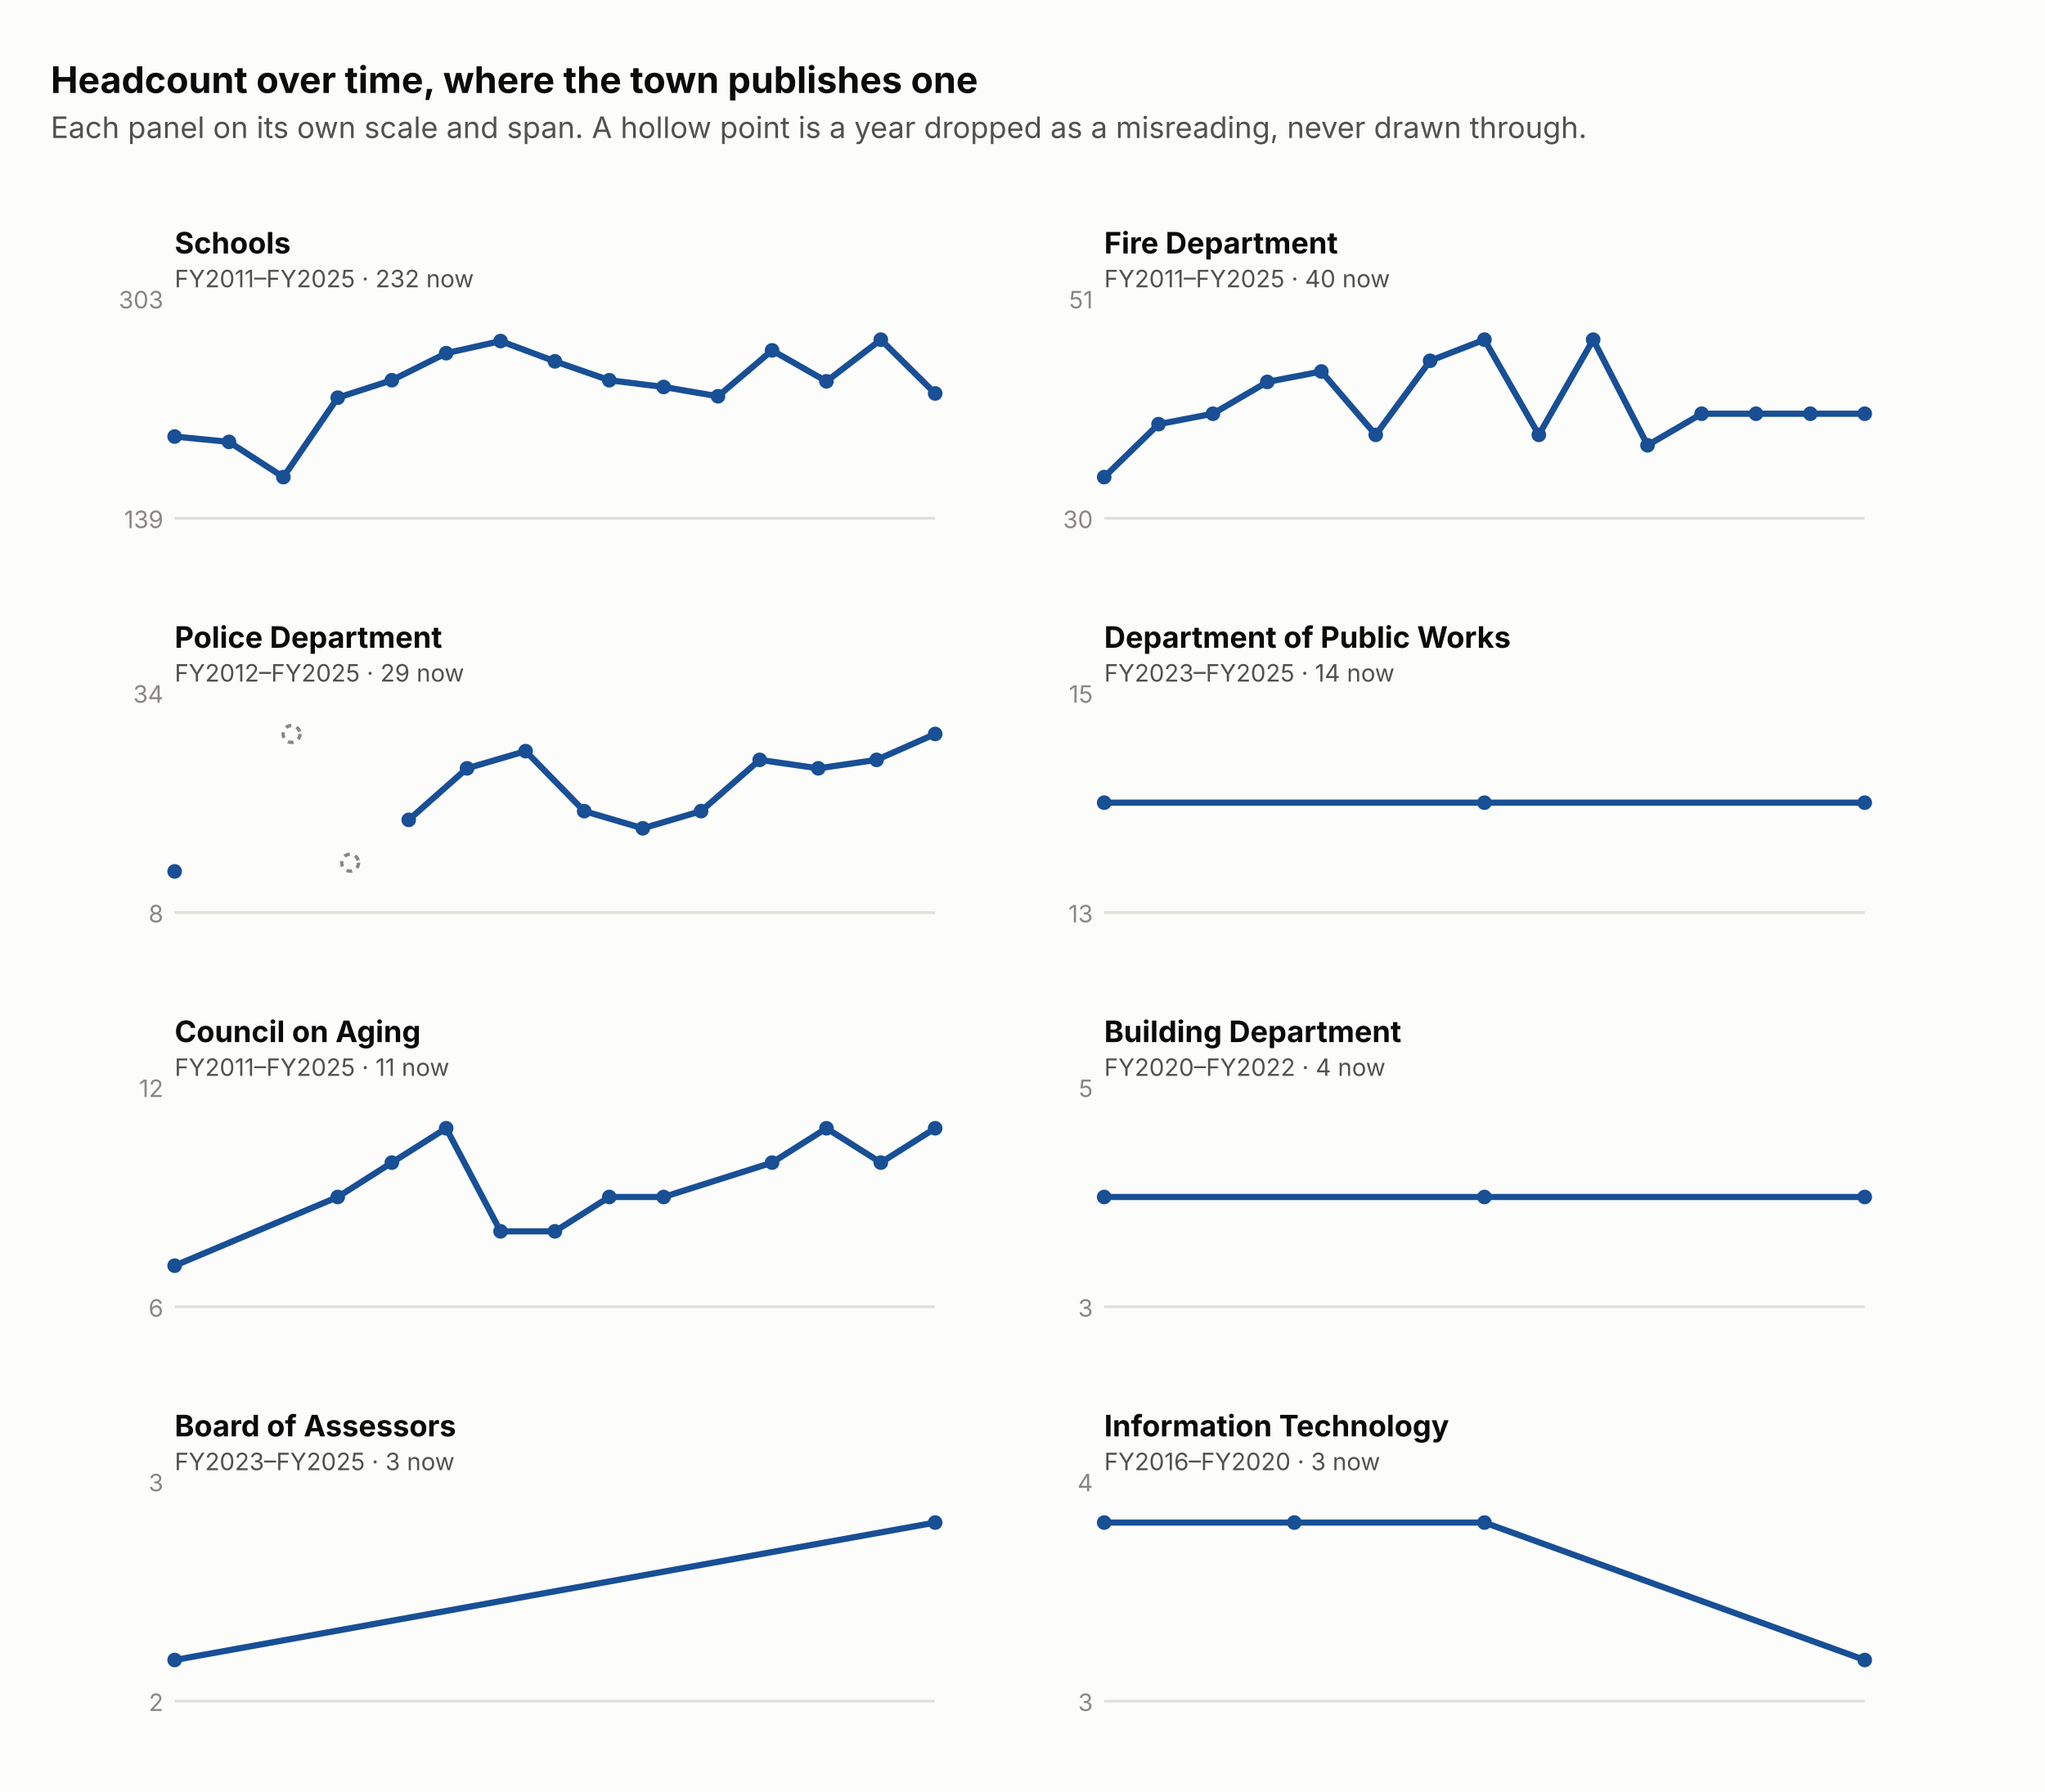
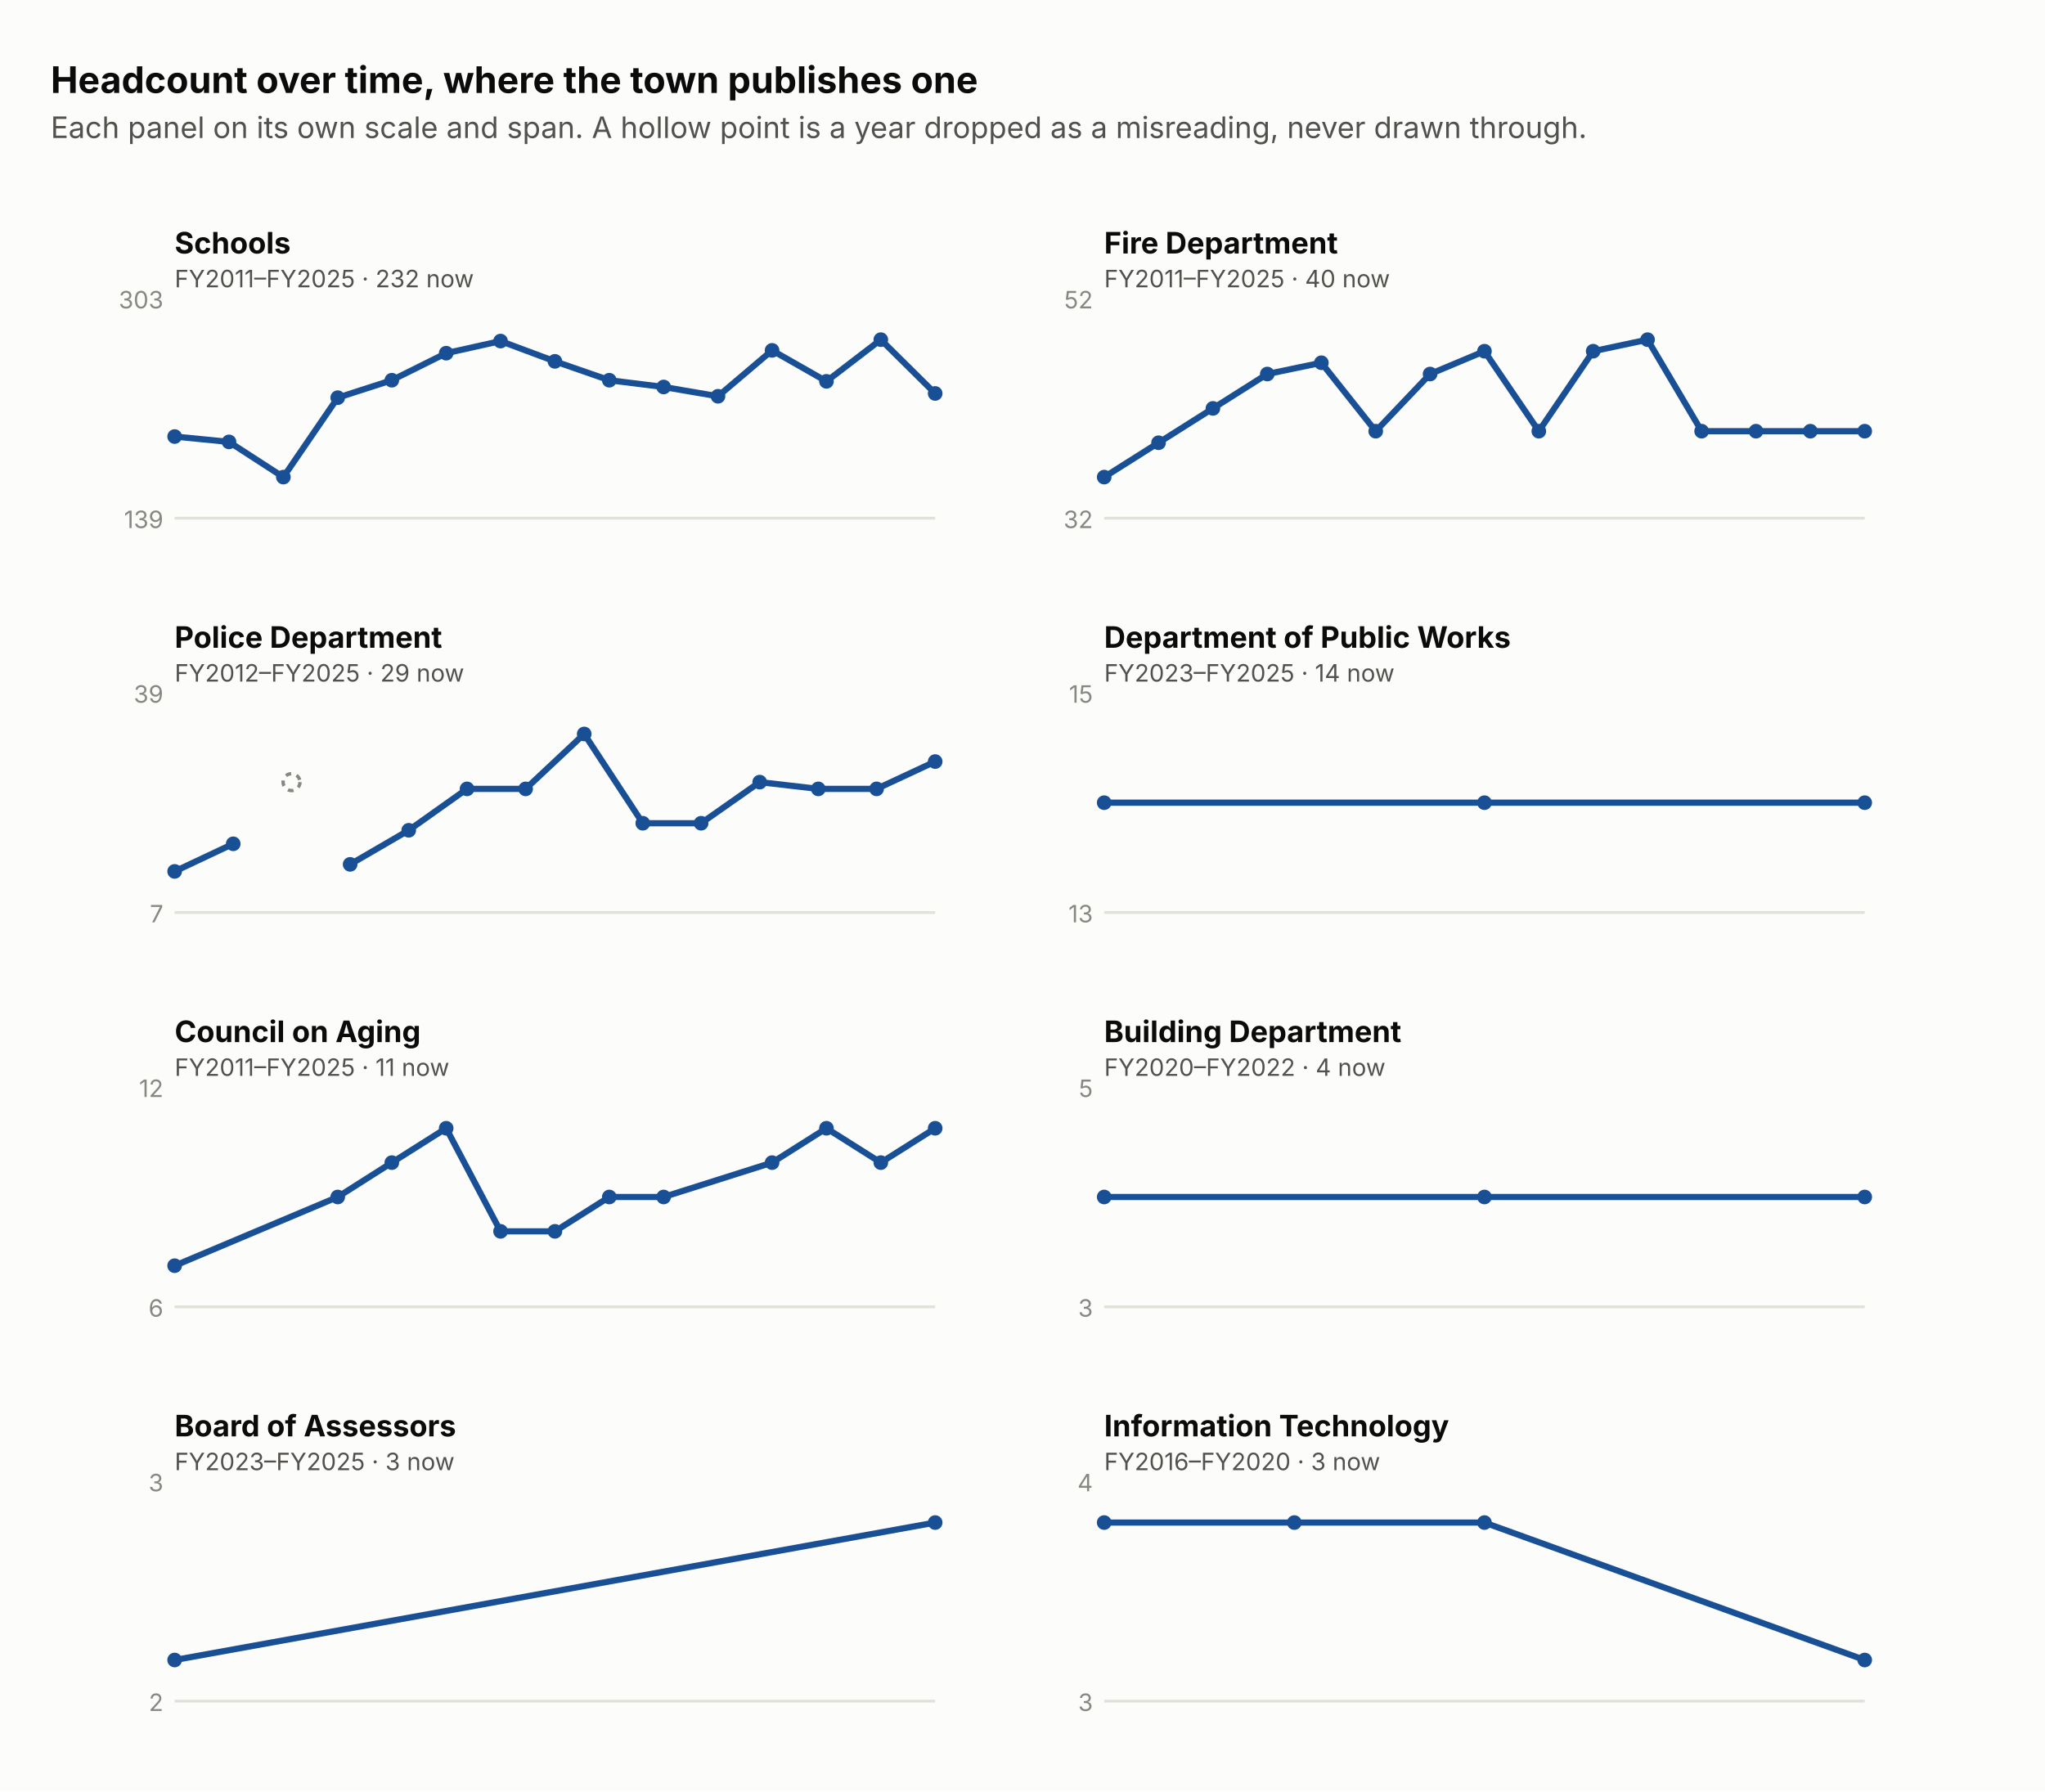
<svg xmlns="http://www.w3.org/2000/svg" viewBox="0 0 726 636" width="726" height="636" role="img" aria-label="Headcount over time, where the town publishes one. Each panel on its own scale and span. A hollow point is a year dropped as a misreading, never drawn through." font-family="system-ui, -apple-system, &quot;Segoe UI&quot;, sans-serif">
  <rect width="726" height="636" fill="#fcfcfb" />
  <g transform="translate(18,18)">
    <text x="0" y="15" font-size="13" font-weight="700" fill="#0b0b0b">Headcount over time, where the town publishes one</text>
    <text x="0" y="31" font-size="10.5" fill="#52514e">Each panel on its own scale and span. A hollow point is a year dropped as a misreading, never drawn through.</text>
    <text x="44.0" y="72.0" font-size="10.5" font-weight="700" fill="#0b0b0b">Schools</text>
    <text x="44.0" y="84.0" font-size="8.5" fill="#52514e">FY2011–FY2025 · 232 now</text>
    <text x="40.0" y="169.5" font-size="8.5" text-anchor="end" fill="#898781">139</text>
    <text x="40.0" y="91.5" font-size="8.5" text-anchor="end" fill="#898781">303</text>
    <line x1="44.0" y1="166.0" x2="314.0" y2="166.0" stroke="#e1e0d9" stroke-width="1" />
    <circle cx="44.0" cy="137.0" r="2.6" fill="#184f95" />
    <circle cx="63.3" cy="138.9" r="2.6" fill="#184f95" />
    <circle cx="82.6" cy="151.4" r="2.6" fill="#184f95" />
    <circle cx="101.9" cy="123.2" r="2.6" fill="#184f95" />
    <circle cx="121.1" cy="117.0" r="2.6" fill="#184f95" />
    <circle cx="140.4" cy="107.4" r="2.6" fill="#184f95" />
    <circle cx="159.7" cy="103.1" r="2.6" fill="#184f95" />
    <circle cx="179.0" cy="110.3" r="2.6" fill="#184f95" />
    <circle cx="198.3" cy="117.0" r="2.6" fill="#184f95" />
    <circle cx="217.6" cy="119.4" r="2.6" fill="#184f95" />
    <circle cx="236.9" cy="122.7" r="2.6" fill="#184f95" />
    <circle cx="256.1" cy="106.4" r="2.6" fill="#184f95" />
    <circle cx="275.4" cy="117.4" r="2.6" fill="#184f95" />
    <circle cx="294.7" cy="102.6" r="2.6" fill="#184f95" />
    <circle cx="314.0" cy="121.7" r="2.6" fill="#184f95" />
    <polyline points="44.0,137.0 63.3,138.9 82.6,151.4 101.9,123.2 121.1,117.0 140.4,107.4 159.7,103.1 179.0,110.3 198.3,117.0 217.6,119.4 236.9,122.7 256.1,106.4 275.4,117.4 294.7,102.6 314.0,121.7" fill="none" stroke="#184f95" stroke-width="2.2" stroke-linejoin="round" />
    <text x="374.0" y="72.0" font-size="10.5" font-weight="700" fill="#0b0b0b">Fire Department</text>
    <text x="374.0" y="84.0" font-size="8.5" fill="#52514e">FY2011–FY2025 · 40 now</text>
-     <text x="370.0" y="169.5" font-size="8.5" text-anchor="end" fill="#898781">30</text>
-     <text x="370.0" y="91.5" font-size="8.5" text-anchor="end" fill="#898781">51</text>
+     <text x="370.0" y="169.5" font-size="8.5" text-anchor="end" fill="#898781">32</text>
+     <text x="370.0" y="91.5" font-size="8.5" text-anchor="end" fill="#898781">52</text>
    <line x1="374.0" y1="166.0" x2="644.0" y2="166.0" stroke="#e1e0d9" stroke-width="1" />
    <circle cx="374.0" cy="151.4" r="2.6" fill="#184f95" />
-     <circle cx="393.3" cy="132.6" r="2.6" fill="#184f95" />
-     <circle cx="412.6" cy="128.9" r="2.6" fill="#184f95" />
-     <circle cx="431.9" cy="117.6" r="2.6" fill="#184f95" />
-     <circle cx="451.1" cy="113.9" r="2.6" fill="#184f95" />
-     <circle cx="470.4" cy="136.4" r="2.6" fill="#184f95" />
-     <circle cx="489.7" cy="110.1" r="2.6" fill="#184f95" />
-     <circle cx="509.0" cy="102.6" r="2.6" fill="#184f95" />
-     <circle cx="528.3" cy="136.4" r="2.6" fill="#184f95" />
-     <circle cx="547.6" cy="102.6" r="2.6" fill="#184f95" />
-     <circle cx="566.9" cy="140.1" r="2.6" fill="#184f95" />
-     <circle cx="586.1" cy="128.9" r="2.6" fill="#184f95" />
-     <circle cx="605.4" cy="128.9" r="2.6" fill="#184f95" />
-     <circle cx="624.7" cy="128.9" r="2.6" fill="#184f95" />
-     <circle cx="644.0" cy="128.9" r="2.6" fill="#184f95" />
-     <polyline points="374.0,151.4 393.3,132.6 412.6,128.9 431.9,117.6 451.1,113.9 470.4,136.4 489.7,110.1 509.0,102.6 528.3,136.4 547.6,102.6 566.9,140.1 586.1,128.9 605.4,128.9 624.7,128.9 644.0,128.9" fill="none" stroke="#184f95" stroke-width="2.2" stroke-linejoin="round" />
+     <circle cx="393.3" cy="139.2" r="2.6" fill="#184f95" />
+     <circle cx="412.6" cy="127.0" r="2.6" fill="#184f95" />
+     <circle cx="431.9" cy="114.8" r="2.6" fill="#184f95" />
+     <circle cx="451.1" cy="110.8" r="2.6" fill="#184f95" />
+     <circle cx="470.4" cy="135.1" r="2.6" fill="#184f95" />
+     <circle cx="489.7" cy="114.8" r="2.6" fill="#184f95" />
+     <circle cx="509.0" cy="106.7" r="2.6" fill="#184f95" />
+     <circle cx="528.3" cy="135.1" r="2.6" fill="#184f95" />
+     <circle cx="547.6" cy="106.7" r="2.6" fill="#184f95" />
+     <circle cx="566.9" cy="102.6" r="2.6" fill="#184f95" />
+     <circle cx="586.1" cy="135.1" r="2.6" fill="#184f95" />
+     <circle cx="605.4" cy="135.1" r="2.6" fill="#184f95" />
+     <circle cx="624.7" cy="135.1" r="2.6" fill="#184f95" />
+     <circle cx="644.0" cy="135.1" r="2.6" fill="#184f95" />
+     <polyline points="374.0,151.4 393.3,139.2 412.6,127.0 431.9,114.8 451.1,110.8 470.4,135.1 489.7,114.8 509.0,106.7 528.3,135.1 547.6,106.7 566.9,102.6 586.1,135.1 605.4,135.1 624.7,135.1 644.0,135.1" fill="none" stroke="#184f95" stroke-width="2.2" stroke-linejoin="round" />
    <text x="44.0" y="212.0" font-size="10.5" font-weight="700" fill="#0b0b0b">Police Department</text>
    <text x="44.0" y="224.0" font-size="8.5" fill="#52514e">FY2012–FY2025 · 29 now</text>
-     <text x="40.0" y="309.5" font-size="8.5" text-anchor="end" fill="#898781">8</text>
-     <text x="40.0" y="231.5" font-size="8.5" text-anchor="end" fill="#898781">34</text>
+     <text x="40.0" y="309.5" font-size="8.5" text-anchor="end" fill="#898781">7</text>
+     <text x="40.0" y="231.5" font-size="8.5" text-anchor="end" fill="#898781">39</text>
    <line x1="44.0" y1="306.0" x2="314.0" y2="306.0" stroke="#e1e0d9" stroke-width="1" />
    <circle cx="44.0" cy="291.4" r="2.6" fill="#184f95" />
-     <circle cx="85.5" cy="242.6" r="3" fill="none" stroke="#898781" stroke-width="1.2" stroke-dasharray="2 2" />
-     <circle cx="106.3" cy="288.3" r="3" fill="none" stroke="#898781" stroke-width="1.2" stroke-dasharray="2 2" />
-     <circle cx="127.1" cy="273.1" r="2.6" fill="#184f95" />
-     <circle cx="147.8" cy="254.8" r="2.6" fill="#184f95" />
-     <circle cx="168.6" cy="248.7" r="2.6" fill="#184f95" />
-     <circle cx="189.4" cy="270.0" r="2.6" fill="#184f95" />
-     <circle cx="210.2" cy="276.1" r="2.6" fill="#184f95" />
-     <circle cx="230.9" cy="270.0" r="2.6" fill="#184f95" />
-     <circle cx="251.7" cy="251.8" r="2.6" fill="#184f95" />
-     <circle cx="272.5" cy="254.8" r="2.6" fill="#184f95" />
-     <circle cx="293.2" cy="251.8" r="2.6" fill="#184f95" />
-     <circle cx="314.0" cy="242.6" r="2.6" fill="#184f95" />
-     <polyline points="127.1,273.1 147.8,254.8 168.6,248.7 189.4,270.0 210.2,276.1 230.9,270.0 251.7,251.8 272.5,254.8 293.2,251.8 314.0,242.6" fill="none" stroke="#184f95" stroke-width="2.2" stroke-linejoin="round" />
+     <circle cx="64.8" cy="281.6" r="2.6" fill="#184f95" />
+     <polyline points="44.0,291.4 64.8,281.6" fill="none" stroke="#184f95" stroke-width="2.2" stroke-linejoin="round" />
+     <circle cx="85.5" cy="259.7" r="3" fill="none" stroke="#898781" stroke-width="1.2" stroke-dasharray="2 2" />
+     <circle cx="106.3" cy="288.9" r="2.6" fill="#184f95" />
+     <circle cx="127.1" cy="276.8" r="2.6" fill="#184f95" />
+     <circle cx="147.8" cy="262.1" r="2.6" fill="#184f95" />
+     <circle cx="168.6" cy="262.1" r="2.6" fill="#184f95" />
+     <circle cx="189.4" cy="242.6" r="2.6" fill="#184f95" />
+     <circle cx="210.2" cy="274.3" r="2.6" fill="#184f95" />
+     <circle cx="230.9" cy="274.3" r="2.6" fill="#184f95" />
+     <circle cx="251.7" cy="259.7" r="2.6" fill="#184f95" />
+     <circle cx="272.5" cy="262.1" r="2.6" fill="#184f95" />
+     <circle cx="293.2" cy="262.1" r="2.6" fill="#184f95" />
+     <circle cx="314.0" cy="252.4" r="2.6" fill="#184f95" />
+     <polyline points="106.3,288.9 127.1,276.8 147.8,262.1 168.6,262.1 189.4,242.6 210.2,274.3 230.9,274.3 251.7,259.7 272.5,262.1 293.2,262.1 314.0,252.4" fill="none" stroke="#184f95" stroke-width="2.2" stroke-linejoin="round" />
    <text x="374.0" y="212.0" font-size="10.5" font-weight="700" fill="#0b0b0b">Department of Public Works</text>
    <text x="374.0" y="224.0" font-size="8.5" fill="#52514e">FY2023–FY2025 · 14 now</text>
    <text x="370.0" y="309.5" font-size="8.5" text-anchor="end" fill="#898781">13</text>
    <text x="370.0" y="231.5" font-size="8.5" text-anchor="end" fill="#898781">15</text>
    <line x1="374.0" y1="306.0" x2="644.0" y2="306.0" stroke="#e1e0d9" stroke-width="1" />
    <circle cx="374.0" cy="267.0" r="2.6" fill="#184f95" />
    <circle cx="509.0" cy="267.0" r="2.6" fill="#184f95" />
    <circle cx="644.0" cy="267.0" r="2.6" fill="#184f95" />
    <polyline points="374.0,267.0 509.0,267.0 644.0,267.0" fill="none" stroke="#184f95" stroke-width="2.2" stroke-linejoin="round" />
    <text x="44.0" y="352.0" font-size="10.5" font-weight="700" fill="#0b0b0b">Council on Aging</text>
    <text x="44.0" y="364.0" font-size="8.5" fill="#52514e">FY2011–FY2025 · 11 now</text>
    <text x="40.0" y="449.5" font-size="8.5" text-anchor="end" fill="#898781">6</text>
    <text x="40.0" y="371.5" font-size="8.5" text-anchor="end" fill="#898781">12</text>
    <line x1="44.0" y1="446.0" x2="314.0" y2="446.0" stroke="#e1e0d9" stroke-width="1" />
    <circle cx="44.0" cy="431.4" r="2.6" fill="#184f95" />
    <circle cx="101.9" cy="407.0" r="2.6" fill="#184f95" />
    <circle cx="121.1" cy="394.8" r="2.6" fill="#184f95" />
    <circle cx="140.4" cy="382.6" r="2.6" fill="#184f95" />
    <circle cx="159.7" cy="419.2" r="2.6" fill="#184f95" />
    <circle cx="179.0" cy="419.2" r="2.6" fill="#184f95" />
    <circle cx="198.3" cy="407.0" r="2.6" fill="#184f95" />
    <circle cx="217.6" cy="407.0" r="2.6" fill="#184f95" />
    <circle cx="256.1" cy="394.8" r="2.6" fill="#184f95" />
    <circle cx="275.4" cy="382.6" r="2.6" fill="#184f95" />
    <circle cx="294.7" cy="394.8" r="2.6" fill="#184f95" />
    <circle cx="314.0" cy="382.6" r="2.6" fill="#184f95" />
    <polyline points="44.0,431.4 101.9,407.0 121.1,394.8 140.4,382.6 159.7,419.2 179.0,419.2 198.3,407.0 217.6,407.0 256.1,394.8 275.4,382.6 294.7,394.8 314.0,382.6" fill="none" stroke="#184f95" stroke-width="2.2" stroke-linejoin="round" />
    <text x="374.0" y="352.0" font-size="10.5" font-weight="700" fill="#0b0b0b">Building Department</text>
    <text x="374.0" y="364.0" font-size="8.5" fill="#52514e">FY2020–FY2022 · 4 now</text>
    <text x="370.0" y="449.5" font-size="8.5" text-anchor="end" fill="#898781">3</text>
    <text x="370.0" y="371.5" font-size="8.5" text-anchor="end" fill="#898781">5</text>
    <line x1="374.0" y1="446.0" x2="644.0" y2="446.0" stroke="#e1e0d9" stroke-width="1" />
    <circle cx="374.0" cy="407.0" r="2.6" fill="#184f95" />
    <circle cx="509.0" cy="407.0" r="2.6" fill="#184f95" />
    <circle cx="644.0" cy="407.0" r="2.6" fill="#184f95" />
    <polyline points="374.0,407.0 509.0,407.0 644.0,407.0" fill="none" stroke="#184f95" stroke-width="2.2" stroke-linejoin="round" />
    <text x="44.0" y="492.0" font-size="10.5" font-weight="700" fill="#0b0b0b">Board of Assessors</text>
    <text x="44.0" y="504.0" font-size="8.5" fill="#52514e">FY2023–FY2025 · 3 now</text>
    <text x="40.0" y="589.5" font-size="8.5" text-anchor="end" fill="#898781">2</text>
    <text x="40.0" y="511.5" font-size="8.5" text-anchor="end" fill="#898781">3</text>
    <line x1="44.0" y1="586.0" x2="314.0" y2="586.0" stroke="#e1e0d9" stroke-width="1" />
    <circle cx="44.0" cy="571.4" r="2.6" fill="#184f95" />
    <circle cx="314.0" cy="522.6" r="2.6" fill="#184f95" />
    <polyline points="44.0,571.4 314.0,522.6" fill="none" stroke="#184f95" stroke-width="2.2" stroke-linejoin="round" />
    <text x="374.0" y="492.0" font-size="10.5" font-weight="700" fill="#0b0b0b">Information Technology</text>
    <text x="374.0" y="504.0" font-size="8.5" fill="#52514e">FY2016–FY2020 · 3 now</text>
    <text x="370.0" y="589.5" font-size="8.5" text-anchor="end" fill="#898781">3</text>
    <text x="370.0" y="511.5" font-size="8.5" text-anchor="end" fill="#898781">4</text>
    <line x1="374.0" y1="586.0" x2="644.0" y2="586.0" stroke="#e1e0d9" stroke-width="1" />
    <circle cx="374.0" cy="522.6" r="2.6" fill="#184f95" />
    <circle cx="441.5" cy="522.6" r="2.6" fill="#184f95" />
    <circle cx="509.0" cy="522.6" r="2.6" fill="#184f95" />
    <circle cx="644.0" cy="571.4" r="2.6" fill="#184f95" />
    <polyline points="374.0,522.6 441.5,522.6 509.0,522.6 644.0,571.4" fill="none" stroke="#184f95" stroke-width="2.2" stroke-linejoin="round" />
  </g>
</svg>
